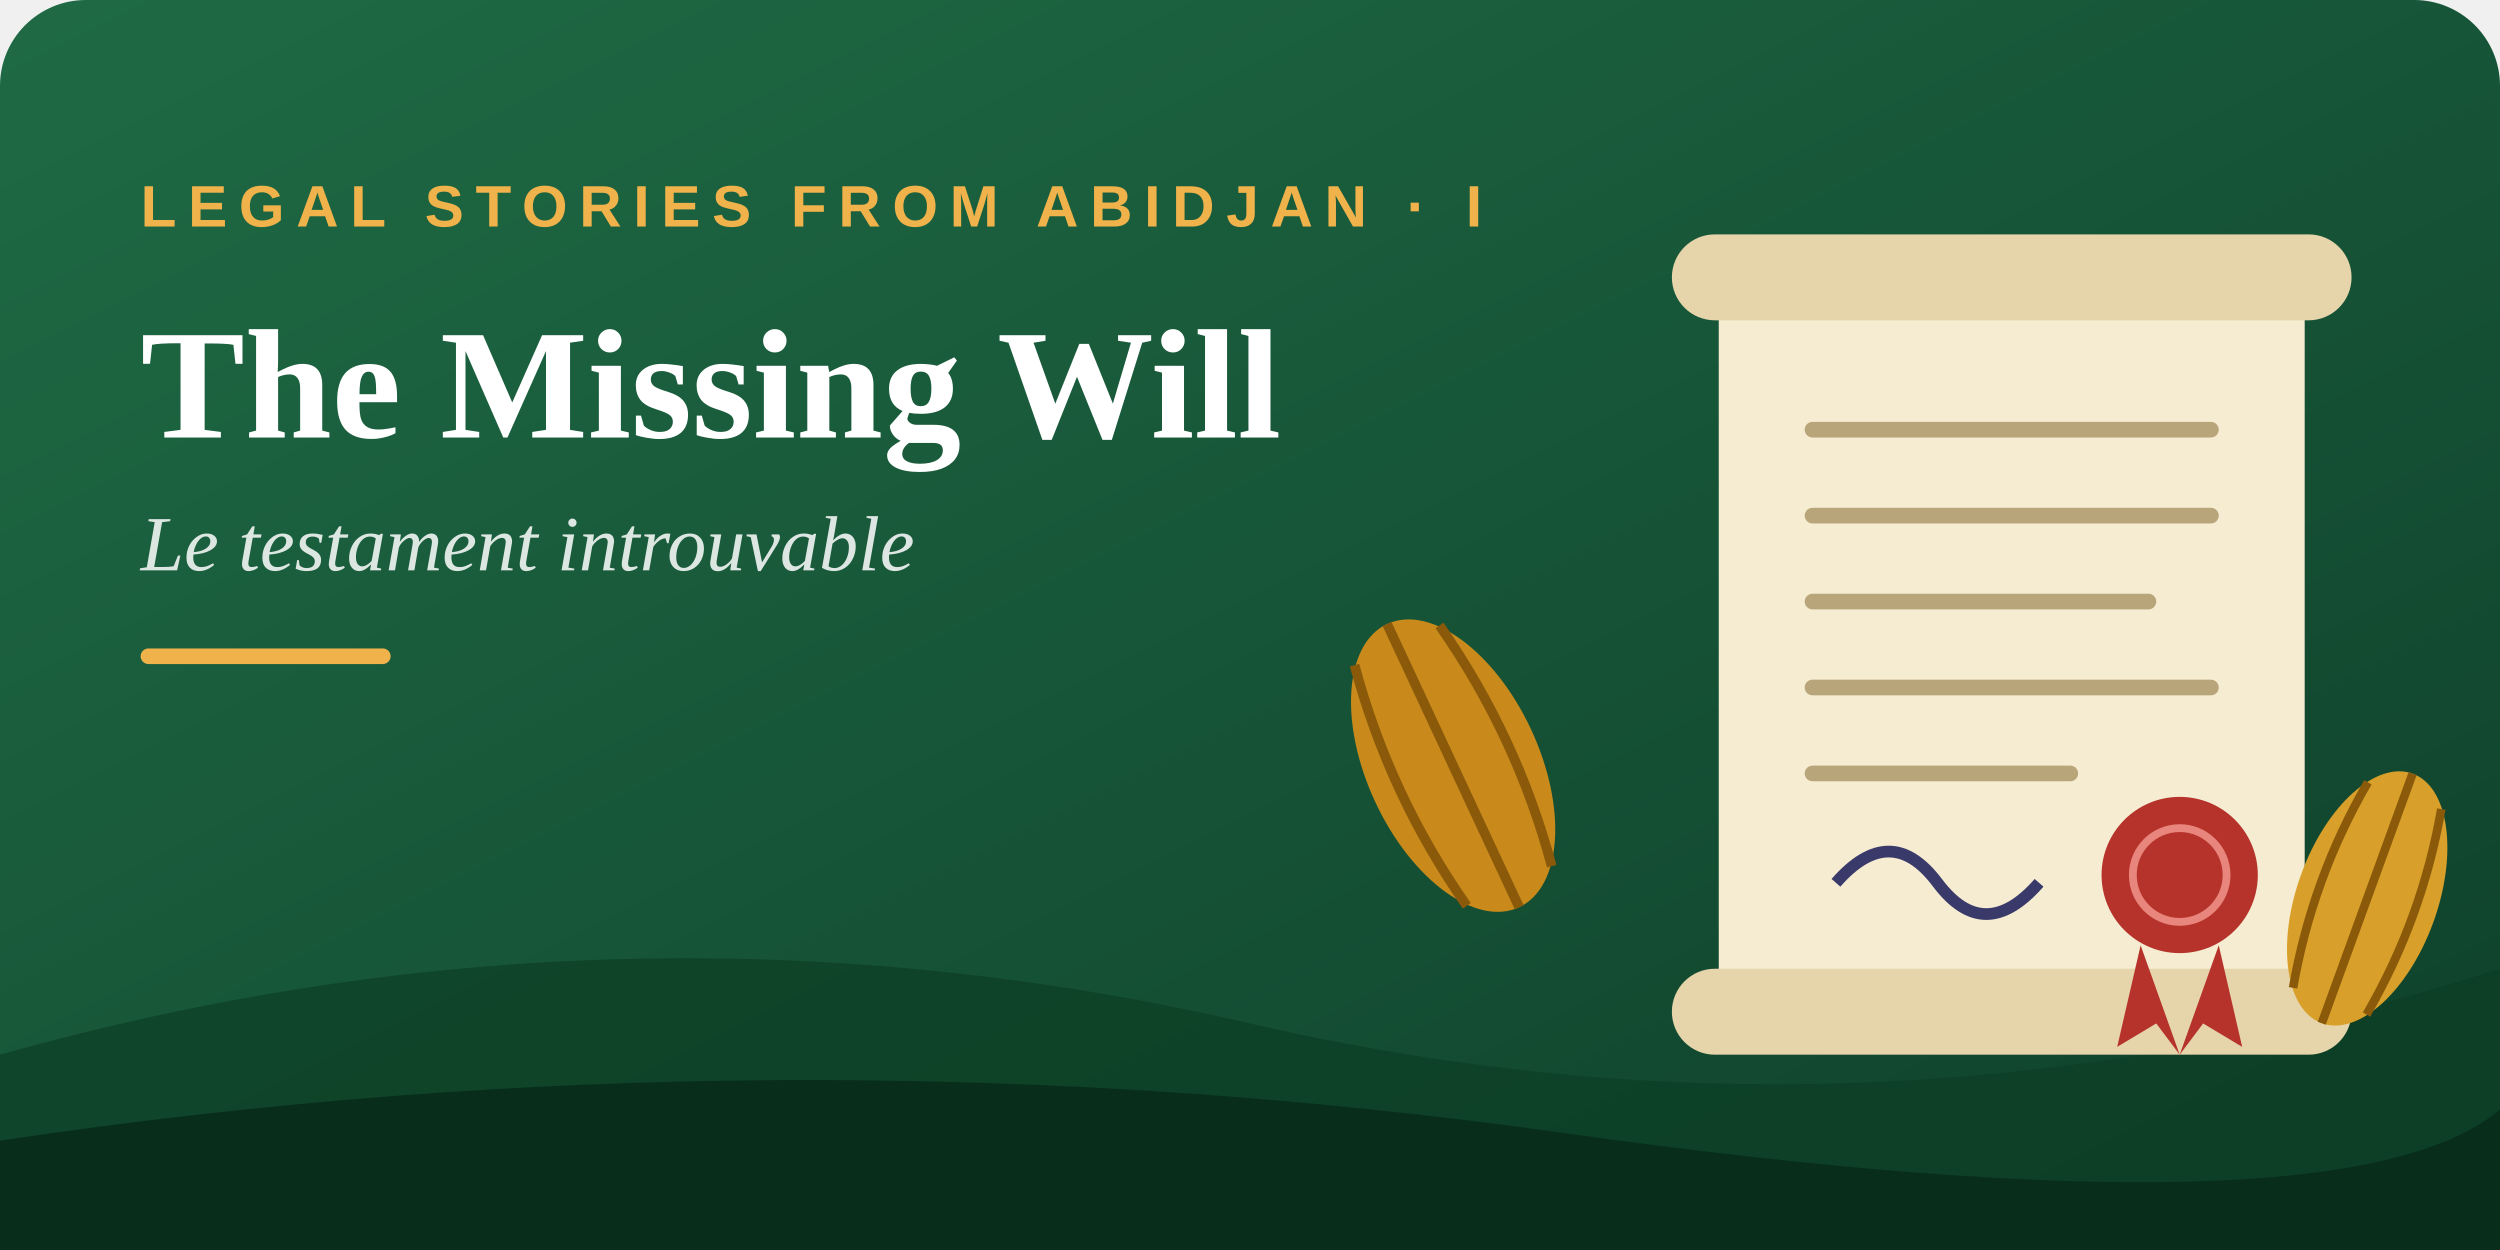
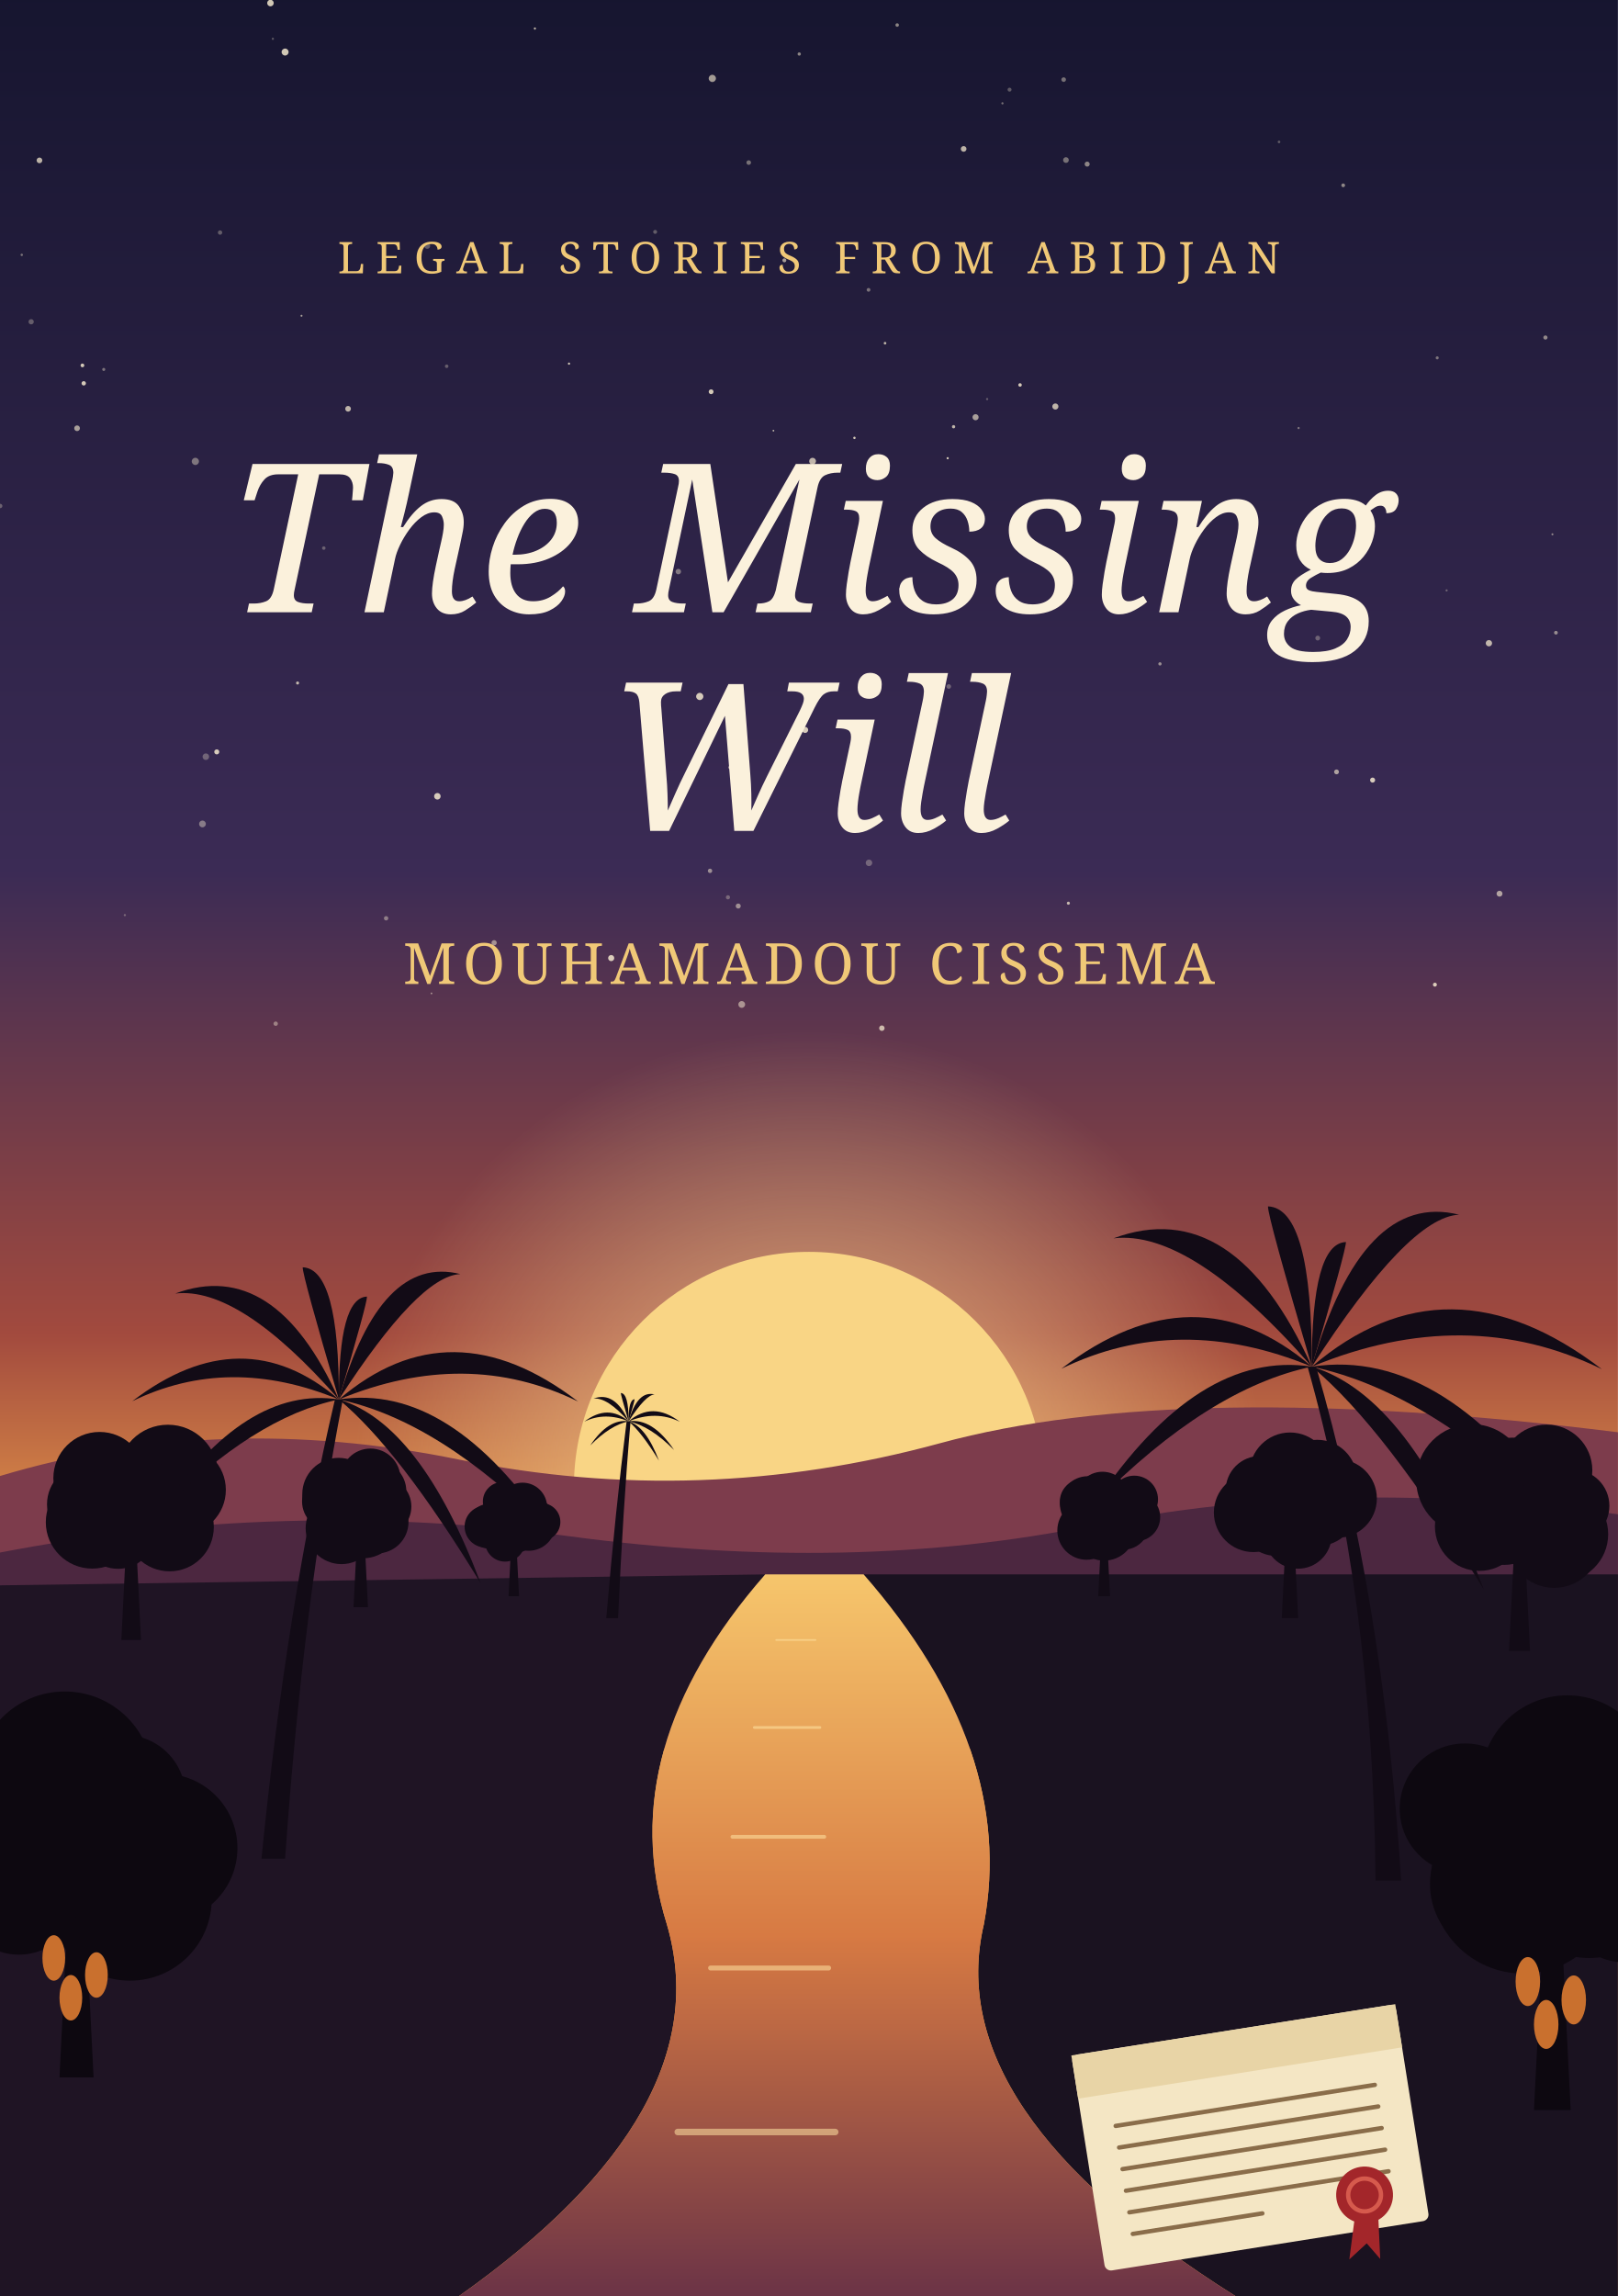
- <svg xmlns="http://www.w3.org/2000/svg" viewBox="0 0 640 320" role="img">
+ <svg xmlns="http://www.w3.org/2000/svg" viewBox="0 0 1480 2100" role="img" aria-label="The Missing Will — couverture">
  <defs>
-     <linearGradient id="g" x1="0" y1="0" x2="1" y2="1">
-       <stop offset="0" stop-color="#1f6b45" />
-       <stop offset="1" stop-color="#0e3f2a" />
+     <linearGradient id="sky" x1="0" y1="0" x2="0" y2="1">
+       <stop offset="0" stop-color="#16152f" />
+       <stop offset=".38" stop-color="#3b2b55" />
+       <stop offset=".58" stop-color="#a24a3e" />
+       <stop offset=".69" stop-color="#eea24b" />
    </linearGradient>
+     <linearGradient id="riv" x1="0" y1="0" x2="0" y2="1">
+       <stop offset="0" stop-color="#f6c66c" />
+       <stop offset=".5" stop-color="#d77a43" />
+       <stop offset="1" stop-color="#6b3346" />
+     </linearGradient>
+     <radialGradient id="glow">
+       <stop offset="0" stop-color="#ffe2a0" stop-opacity=".75" />
+       <stop offset="1" stop-color="#ffe2a0" stop-opacity="0" />
+     </radialGradient>
  </defs>
-   <rect width="640" height="320" rx="22" fill="url(#g)" />
-   <path d="M0 270 Q160 225 320 262 T640 248 V320 H0Z" fill="#0b3d24" opacity=".7" />
-   <path d="M0 292 Q200 262 400 290 T640 284 V320 H0Z" fill="#082e1b" />
-   <g transform="translate(440 70)">
-     <rect x="0" y="0" width="150" height="190" rx="10" fill="#f6ecd2" />
-     <rect x="-12" y="-10" width="174" height="22" rx="11" fill="#e6d5ab" />
-     <rect x="-12" y="178" width="174" height="22" rx="11" fill="#e6d5ab" />
-     <g stroke="#b9a57a" stroke-width="4" stroke-linecap="round">
-       <path d="M24 40H126M24 62H126M24 84H110M24 106H126M24 128H90" />
-     </g>
-     <path d="M30 156 q14 -16 26 0 t26 0" stroke="#3a3a6a" stroke-width="3" fill="none" />
-     <circle cx="118" cy="154" r="20" fill="#b5332b" />
-     <circle cx="118" cy="154" r="12" fill="none" stroke="#e8857c" stroke-width="2" />
-     <path d="M108 172 l-6 26 l10 -6 l6 8 z M128 172 l6 26 l-10 -6 l-6 8z" fill="#b5332b" />
+   <rect width="1480" height="2100" fill="url(#sky)" />
+   <circle cx="725.8" cy="532.8" r="1.1" fill="#fff4d6" opacity="0.4" />
+   <circle cx="656" cy="481.1" r="1" fill="#fff4d6" opacity="0.8" />
+   <circle cx="872.3" cy="390.3" r="1.5" fill="#fff4d6" opacity="0.7" />
+   <circle cx="973" cy="72.8" r="2.1" fill="#fff4d6" opacity="0.4" />
+   <circle cx="994.5" cy="150.1" r="2.3" fill="#fff4d6" opacity="0.5" />
+   <circle cx="260.8" cy="47.6" r="3.2" fill="#fff4d6" opacity="0.8" />
+   <circle cx="178.7" cy="422" r="3.3" fill="#fff4d6" opacity="0.4" />
+   <circle cx="620.5" cy="522.8" r="2.5" fill="#fff4d6" opacity="0.4" />
+   <circle cx="252.2" cy="936.3" r="2" fill="#fff4d6" opacity="0.4" />
+   <circle cx="809.6" cy="313.9" r="1.2" fill="#fff4d6" opacity="0.7" />
+   <circle cx="520.5" cy="332.6" r="1" fill="#fff4d6" opacity="0.8" />
+   <circle cx="353.2" cy="839.9" r="2" fill="#fff4d6" opacity="0.4" />
+   <circle cx="892.4" cy="381.6" r="2.8" fill="#fff4d6" opacity="0.6" />
+   <circle cx="201.3" cy="212.7" r="2" fill="#fff4d6" opacity="0.3" />
+   <circle cx="70.5" cy="391.7" r="2.6" fill="#fff4d6" opacity="0.6" />
+   <circle cx="1413.7" cy="308.7" r="1.9" fill="#fff4d6" opacity="0.5" />
+   <circle cx="649.5" cy="796.5" r="2" fill="#fff4d6" opacity="0.5" />
+   <circle cx="390.8" cy="224.9" r="2.7" fill="#fff4d6" opacity="0.3" />
+   <circle cx="400.1" cy="728.3" r="3" fill="#fff4d6" opacity="0.8" />
+   <circle cx="1371.7" cy="817.4" r="2.7" fill="#fff4d6" opacity="0.6" />
+   <circle cx="820.7" cy="22.9" r="1.6" fill="#fff4d6" opacity="0.5" />
+   <circle cx="318.4" cy="373.9" r="2.6" fill="#fff4d6" opacity="0.7" />
+   <circle cx="394.7" cy="908.6" r="0.8" fill="#fff4d6" opacity="0.5" />
+   <circle cx="866.9" cy="419.1" r="1" fill="#fff4d6" opacity="0.8" />
+   <circle cx="675.3" cy="828.7" r="2.3" fill="#fff4d6" opacity="0.5" />
+   <circle cx="185.2" cy="753.6" r="3.1" fill="#fff4d6" opacity="0.4" />
+   <circle cx="36.1" cy="146.7" r="2.6" fill="#fff4d6" opacity="0.7" />
+   <circle cx="977.3" cy="826.1" r="1.4" fill="#fff4d6" opacity="0.7" />
+   <circle cx="249.6" cy="35.5" r="1" fill="#fff4d6" opacity="0.3" />
+   <circle cx="794.9" cy="789.2" r="3" fill="#fff4d6" opacity="0.3" />
+   <circle cx="731.1" cy="49.4" r="1.5" fill="#fff4d6" opacity="0.5" />
+   <circle cx="94.9" cy="337.9" r="1.4" fill="#fff4d6" opacity="0.4" />
+   <circle cx="1170" cy="129.8" r="1.2" fill="#fff4d6" opacity="0.3" />
+   <circle cx="923.5" cy="82" r="1.8" fill="#fff4d6" opacity="0.3" />
+   <circle cx="707.5" cy="393.9" r="0.8" fill="#fff4d6" opacity="0.7" />
+   <circle cx="668.1" cy="701.9" r="1.7" fill="#fff4d6" opacity="0.8" />
+   <circle cx="1061.1" cy="607.2" r="1.5" fill="#fff4d6" opacity="0.5" />
+   <circle cx="114.2" cy="837" r="1" fill="#fff4d6" opacity="0.3" />
+   <circle cx="275.8" cy="288.8" r="0.9" fill="#fff4d6" opacity="0.6" />
+   <circle cx="650.5" cy="358.3" r="2.2" fill="#fff4d6" opacity="0.8" />
+   <circle cx="781.6" cy="400.5" r="1.1" fill="#fff4d6" opacity="0.8" />
+   <circle cx="979.8" cy="473.9" r="3.2" fill="#fff4d6" opacity="0.7" />
+   <circle cx="678.5" cy="918.7" r="3.1" fill="#fff4d6" opacity="0.5" />
+   <circle cx="736.5" cy="667.6" r="2.8" fill="#fff4d6" opacity="0.8" />
+   <circle cx="806.7" cy="940.4" r="2.5" fill="#fff4d6" opacity="0.7" />
+   <circle cx="651.6" cy="71.7" r="3.3" fill="#fff4d6" opacity="0.6" />
+   <circle cx="965.4" cy="371.8" r="2.8" fill="#fff4d6" opacity="0.7" />
+   <circle cx="743.3" cy="421.8" r="3.1" fill="#fff4d6" opacity="0.7" />
+   <circle cx="76.6" cy="350.6" r="2" fill="#fff4d6" opacity="0.8" />
+   <circle cx="975.1" cy="146.4" r="2.6" fill="#fff4d6" opacity="0.4" />
+   <circle cx="296.2" cy="501.3" r="1.6" fill="#fff4d6" opacity="0.3" />
+   <circle cx="1420.1" cy="488.7" r="0.9" fill="#fff4d6" opacity="0.5" />
+   <circle cx="272.2" cy="624.7" r="1.4" fill="#fff4d6" opacity="0.7" />
+   <circle cx="452" cy="862.3" r="2.4" fill="#fff4d6" opacity="0.5" />
+   <circle cx="1228.7" cy="169.5" r="1.7" fill="#fff4d6" opacity="0.5" />
+   <circle cx="1323.3" cy="540" r="1" fill="#fff4d6" opacity="0.3" />
+   <circle cx="717.5" cy="238.1" r="1.8" fill="#fff4d6" opacity="0.6" />
+   <circle cx="489.3" cy="26.1" r="1" fill="#fff4d6" opacity="0.7" />
+   <circle cx="675.2" cy="525.7" r="3.1" fill="#fff4d6" opacity="0.3" />
+   <circle cx="599.3" cy="212.1" r="1.8" fill="#fff4d6" opacity="0.3" />
+   <circle cx="188.3" cy="692.1" r="3" fill="#fff4d6" opacity="0.3" />
+   <circle cx="794.5" cy="265.1" r="1.7" fill="#fff4d6" opacity="0.4" />
+   <circle cx="1084" cy="467.5" r="1.4" fill="#fff4d6" opacity="0.6" />
+   <circle cx="1312.6" cy="900.6" r="1.8" fill="#fff4d6" opacity="0.8" />
+   <circle cx="1187.9" cy="391.5" r="1" fill="#fff4d6" opacity="0.4" />
+   <circle cx="198.3" cy="687.7" r="2.3" fill="#fff4d6" opacity="0.8" />
+   <circle cx="408.6" cy="335" r="1.6" fill="#fff4d6" opacity="0.3" />
+   <circle cx="1362" cy="588.3" r="2.9" fill="#fff4d6" opacity="0.7" />
+   <circle cx="409" cy="556.1" r="1.1" fill="#fff4d6" opacity="0.7" />
+   <circle cx="1423.3" cy="578.7" r="1.7" fill="#fff4d6" opacity="0.5" />
+   <circle cx="823.5" cy="538.8" r="1.1" fill="#fff4d6" opacity="0.5" />
+   <circle cx="1222.6" cy="706" r="2.2" fill="#fff4d6" opacity="0.6" />
+   <circle cx="903" cy="365" r="1" fill="#fff4d6" opacity="0.3" />
+   <circle cx="559.1" cy="876.3" r="2.8" fill="#fff4d6" opacity="0.8" />
+   <circle cx="665.9" cy="820.7" r="1.9" fill="#fff4d6" opacity="0.3" />
+   <circle cx="1314.7" cy="327.3" r="1.4" fill="#fff4d6" opacity="0.4" />
+   <circle cx="75.4" cy="334.2" r="1.7" fill="#fff4d6" opacity="0.8" />
+   <circle cx="1205.4" cy="583.6" r="2.2" fill="#fff4d6" opacity="0.3" />
+   <circle cx="684.9" cy="148.7" r="2.1" fill="#fff4d6" opacity="0.4" />
+   <circle cx="359.2" cy="495.8" r="2.3" fill="#fff4d6" opacity="0.4" />
+   <circle cx="867.9" cy="627.9" r="2.1" fill="#fff4d6" opacity="0.3" />
+   <circle cx="0.2" cy="462.8" r="2" fill="#fff4d6" opacity="0.3" />
+   <circle cx="917" cy="94.5" r="1" fill="#fff4d6" opacity="0.4" />
+   <circle cx="640.1" cy="637" r="3.3" fill="#fff4d6" opacity="0.8" />
+   <circle cx="247.4" cy="2.8" r="3" fill="#fff4d6" opacity="0.8" />
+   <circle cx="1255.6" cy="713.5" r="2.3" fill="#fff4d6" opacity="0.8" />
+   <circle cx="28.5" cy="294.3" r="2.4" fill="#fff4d6" opacity="0.3" />
+   <circle cx="933.1" cy="352.1" r="1.6" fill="#fff4d6" opacity="0.8" />
+   <circle cx="881.5" cy="136.2" r="2.6" fill="#fff4d6" opacity="0.7" />
+   <circle cx="19.9" cy="233.1" r="1.1" fill="#fff4d6" opacity="0.4" />
+   <circle cx="740" cy="1360" r="420" fill="url(#glow)" />
+   <circle cx="740" cy="1360" r="215" fill="#f9d585" />
+   <path d="M0 1350 Q200 1290 420 1335 T860 1320 T1480 1310 L1480 1500 L0 1500 Z" fill="#7d3c4c" />
+   <path d="M0 1420 Q260 1370 520 1405 T1000 1395 T1480 1385 L1480 1600 L0 1600 Z" fill="#4c2740" />
+   <path d="M0 1450 L700 1440 Q560 1600 610 1760 Q660 1930 420 2100 L0 2100 Z" fill="#1f1424" />
+   <path d="M1480 1440 L790 1440 Q930 1600 900 1760 Q860 1930 1130 2100 L1480 2100 Z" fill="#1a1220" />
+   <path d="M700 1440 L790 1440 Q930 1600 900 1760 Q860 1930 1130 2100 L420 2100 Q660 1930 610 1760 Q560 1600 700 1440 Z" fill="url(#riv)" />
+   <path d="M710 1500 h36" stroke="#ffe3a3" stroke-width="1.5" stroke-linecap="round" opacity=".55" />
+   <path d="M690 1580 h60" stroke="#ffe3a3" stroke-width="2.5" stroke-linecap="round" opacity=".55" />
+   <path d="M670 1680 h84" stroke="#ffe3a3" stroke-width="3.5" stroke-linecap="round" opacity=".55" />
+   <path d="M650 1800 h108" stroke="#ffe3a3" stroke-width="4.5" stroke-linecap="round" opacity=".55" />
+   <path d="M620 1950 h144" stroke="#ffe3a3" stroke-width="6" stroke-linecap="round" opacity=".55" />
+   <path d="M111 1500 L115.5 1410 L124.5 1410 L129 1500 Z" fill="#120b16" />
+   <circle cx="157.4" cy="1399.6" r="35.7" fill="#120b16" />
+   <circle cx="155.1" cy="1396.7" r="40.5" fill="#120b16" />
+   <circle cx="108" cy="1400.6" r="34.3" fill="#120b16" />
+   <circle cx="84.4" cy="1392.2" r="42.5" fill="#120b16" />
+   <circle cx="79.7" cy="1375.9" r="36.7" fill="#120b16" />
+   <circle cx="91.1" cy="1352" r="42.3" fill="#120b16" />
+   <circle cx="117.4" cy="1352.9" r="30.9" fill="#120b16" />
+   <circle cx="153.6" cy="1349" r="45.9" fill="#120b16" />
+   <circle cx="165.7" cy="1362.7" r="40.9" fill="#120b16" />
+   <circle cx="120" cy="1372.5" r="43.2" fill="#120b16" />
+   <path d="M323.4 1470 L326.7 1404 L333.3 1404 L336.6 1470 Z" fill="#120b16" />
+   <circle cx="344.9" cy="1392" r="28.8" fill="#120b16" />
+   <circle cx="331.8" cy="1390.5" r="34.8" fill="#120b16" />
+   <circle cx="312.4" cy="1397.8" r="32.8" fill="#120b16" />
+   <circle cx="308.9" cy="1395.5" r="28.2" fill="#120b16" />
+   <circle cx="302.8" cy="1373.2" r="26.5" fill="#120b16" />
+   <circle cx="309.7" cy="1366.6" r="33.2" fill="#120b16" />
+   <circle cx="338.9" cy="1352.3" r="27.4" fill="#120b16" />
+   <circle cx="343.9" cy="1363.9" r="27.8" fill="#120b16" />
+   <circle cx="349.6" cy="1377.9" r="26.7" fill="#120b16" />
+   <circle cx="330" cy="1376.5" r="31.7" fill="#120b16" />
+   <path d="M465.2 1460 L467.6 1412 L472.4 1412 L474.8 1460 Z" fill="#120b16" />
+   <circle cx="483.5" cy="1393.5" r="24.9" fill="#120b16" />
+   <circle cx="472" cy="1402.3" r="17.9" fill="#120b16" />
+   <circle cx="462" cy="1410" r="18.3" fill="#120b16" />
+   <circle cx="448" cy="1395.9" r="20.6" fill="#120b16" />
+   <circle cx="444.1" cy="1396.3" r="19.1" fill="#120b16" />
+   <circle cx="459.6" cy="1373.4" r="17.9" fill="#120b16" />
+   <circle cx="467.9" cy="1379.2" r="20.9" fill="#120b16" />
+   <circle cx="478" cy="1378.6" r="22.5" fill="#120b16" />
+   <circle cx="495.4" cy="1392" r="17.2" fill="#120b16" />
+   <circle cx="470" cy="1392" r="23" fill="#120b16" />
+   <path d="M1004.6 1460 L1007.3 1406 L1012.7 1406 L1015.4 1460 Z" fill="#120b16" />
+   <circle cx="1027.7" cy="1393.8" r="23.6" fill="#120b16" />
+   <circle cx="1010.4" cy="1394.8" r="22" fill="#120b16" />
+   <circle cx="1010" cy="1398.7" r="28.7" fill="#120b16" />
+   <circle cx="994" cy="1399.8" r="26.8" fill="#120b16" />
+   <circle cx="990.1" cy="1373.4" r="20.6" fill="#120b16" />
+   <circle cx="995.1" cy="1375.7" r="25.5" fill="#120b16" />
+   <circle cx="1008.5" cy="1370.5" r="24.4" fill="#120b16" />
+   <circle cx="1037.6" cy="1371.4" r="21.7" fill="#120b16" />
+   <circle cx="1039.2" cy="1387.6" r="22.1" fill="#120b16" />
+   <circle cx="1010" cy="1383.5" r="25.9" fill="#120b16" />
+   <path d="M1172.5 1480 L1176.25 1405 L1183.75 1405 L1187.5 1480 Z" fill="#120b16" />
+   <circle cx="1206.2" cy="1378.8" r="35" fill="#120b16" />
+   <circle cx="1187.3" cy="1403.9" r="30.9" fill="#120b16" />
+   <circle cx="1167.6" cy="1388.9" r="34.2" fill="#120b16" />
+   <circle cx="1146.6" cy="1383.4" r="36.2" fill="#120b16" />
+   <circle cx="1147.5" cy="1381.9" r="28.2" fill="#120b16" />
+   <circle cx="1152.6" cy="1363.1" r="31.4" fill="#120b16" />
+   <circle cx="1180.1" cy="1347.3" r="37.1" fill="#120b16" />
+   <circle cx="1204.9" cy="1353.4" r="36.5" fill="#120b16" />
+   <circle cx="1223.6" cy="1370.6" r="35.9" fill="#120b16" />
+   <circle cx="1180" cy="1373.75" r="36" fill="#120b16" />
+   <path d="M1380.4 1510 L1385.2 1414 L1394.8 1414 L1399.6 1510 Z" fill="#120b16" />
+   <circle cx="1427.7" cy="1403.2" r="43.4" fill="#120b16" />
+   <circle cx="1421.7" cy="1409.2" r="43.1" fill="#120b16" />
+   <circle cx="1376.1" cy="1391.8" r="39.5" fill="#120b16" />
+   <circle cx="1353.3" cy="1396.1" r="40.7" fill="#120b16" />
+   <circle cx="1363.5" cy="1366.7" r="35.4" fill="#120b16" />
+   <circle cx="1346.4" cy="1353.5" r="50.9" fill="#120b16" />
+   <circle cx="1383.6" cy="1352.5" r="37.6" fill="#120b16" />
+   <circle cx="1414.8" cy="1344.8" r="41.8" fill="#120b16" />
+   <circle cx="1439.1" cy="1377.3" r="33.1" fill="#120b16" />
+   <circle cx="1390" cy="1374" r="46.1" fill="#120b16" />
+   <path d="M239.2 1700 Q262 1469 306.4 1280 L313.6 1280 Q277 1469 260.8 1700 Z" fill="#120b16" />
+   <path d="M310 1280 Q221.7 1204.5 121 1281.6 Q209.3 1238.5 310 1280 Z" fill="#120b16" />
+   <path d="M310 1280 Q251.2 1149.4 160.3 1183.1 Q219.1 1176.3 310 1280 Z" fill="#120b16" />
+   <path d="M310 1280 Q310.3 1160.4 276.9 1159.1 Q276.6 1166.3 310 1280 Z" fill="#120b16" />
+   <path d="M310 1280 Q382.9 1167.1 421.1 1165.3 Q348.2 1147.1 310 1280 Z" fill="#120b16" />
+   <path d="M310 1280 Q426.6 1231.9 528.8 1281.9 Q412.2 1192.5 310 1280 Z" fill="#120b16" />
+   <path d="M310 1280 Q402.4 1299.4 504.2 1402.4 Q411.8 1264.4 310 1280 Z" fill="#120b16" />
+   <path d="M310 1280 Q336 1191.6 335.7 1185.9 Q309.7 1186.9 310 1280 Z" fill="#120b16" />
+   <path d="M310 1280 Q365.1 1325.8 439.7 1448.1 Q384.7 1302.4 310 1280 Z" fill="#120b16" />
+   <path d="M310 1280 Q224.3 1266.9 146.4 1383.1 Q232.2 1296.3 310 1280 Z" fill="#120b16" />
+   <path d="M1258.3 1720 Q1256 1461.5 1196.1 1250 L1203.9 1250 Q1265.5 1461.5 1281.7 1720 Z" fill="#120b16" />
+   <path d="M1200 1250 Q1093 1158.4 970.9 1251.9 Q1078 1199.7 1200 1250 Z" fill="#120b16" />
+   <path d="M1200 1250 Q1128.7 1091.7 1018.6 1132.6 Q1089.8 1124.3 1200 1250 Z" fill="#120b16" />
+   <path d="M1200 1250 Q1200.4 1105 1159.9 1103.4 Q1159.5 1112.2 1200 1250 Z" fill="#120b16" />
+   <path d="M1200 1250 Q1288.4 1113.1 1334.7 1111 Q1246.4 1088.9 1200 1250 Z" fill="#120b16" />
+   <path d="M1200 1250 Q1341.3 1191.7 1465.3 1252.3 Q1323.9 1144 1200 1250 Z" fill="#120b16" />
+   <path d="M1200 1250 Q1312.1 1273.5 1435.5 1398.4 Q1323.4 1231.1 1200 1250 Z" fill="#120b16" />
+   <path d="M1200 1250 Q1231.5 1142.8 1231.2 1136 Q1199.7 1137.2 1200 1250 Z" fill="#120b16" />
+   <path d="M1200 1250 Q1266.8 1305.5 1357.3 1453.8 Q1290.5 1277.2 1200 1250 Z" fill="#120b16" />
+   <path d="M1200 1250 Q1096.1 1234.1 1001.7 1375 Q1105.6 1269.8 1200 1250 Z" fill="#120b16" />
+   <path d="M554.6 1480 Q563 1381 573.2 1300 L576.8 1300 Q569.8 1381 565.4 1480 Z" fill="#120b16" />
+   <path d="M575 1300 Q556.1 1283.8 534.5 1300.3 Q553.4 1291.1 575 1300 Z" fill="#120b16" />
+   <path d="M575 1300 Q562.4 1272 542.9 1279.2 Q555.5 1277.8 575 1300 Z" fill="#120b16" />
+   <path d="M575 1300 Q575.1 1274.4 567.9 1274.1 Q567.8 1275.6 575 1300 Z" fill="#120b16" />
+   <path d="M575 1300 Q590.6 1275.8 598.8 1275.4 Q583.2 1271.5 575 1300 Z" fill="#120b16" />
+   <path d="M575 1300 Q600 1289.7 621.9 1300.4 Q596.9 1281.3 575 1300 Z" fill="#120b16" />
+   <path d="M575 1300 Q594.8 1304.2 616.6 1326.2 Q596.8 1296.7 575 1300 Z" fill="#120b16" />
+   <path d="M575 1300 Q580.6 1281.1 580.5 1279.8 Q574.9 1280.1 575 1300 Z" fill="#120b16" />
+   <path d="M575 1300 Q586.8 1309.8 602.8 1336 Q591 1304.8 575 1300 Z" fill="#120b16" />
+   <path d="M575 1300 Q556.6 1297.2 539.9 1322.1 Q558.3 1303.5 575 1300 Z" fill="#120b16" />
+   <path d="M54.4 1900 L62.2 1744 L77.8 1744 L85.6 1900 Z" fill="#0d0810" />
+   <circle cx="120.2" cy="1712.2" r="75.5" fill="#0d0810" />
+   <circle cx="118.9" cy="1736.8" r="74.8" fill="#0d0810" />
+   <circle cx="43.7" cy="1715.8" r="63.6" fill="#0d0810" />
+   <circle cx="17.3" cy="1732.8" r="55" fill="#0d0810" />
+   <circle cx="18" cy="1689.5" r="61.9" fill="#0d0810" />
+   <circle cx="-1.9" cy="1659" r="66.1" fill="#0d0810" />
+   <circle cx="59.2" cy="1627.8" r="80.7" fill="#0d0810" />
+   <circle cx="113.5" cy="1643" r="56.2" fill="#0d0810" />
+   <circle cx="149.2" cy="1690.3" r="68" fill="#0d0810" />
+   <circle cx="70" cy="1679" r="74.9" fill="#0d0810" />
+   <ellipse cx="49.2" cy="1790.8" rx="10.4" ry="20.8" fill="#c9702e" />
+   <ellipse cx="88.2" cy="1806.4" rx="10.4" ry="20.8" fill="#c9702e" />
+   <ellipse cx="64.8" cy="1827.2" rx="10.4" ry="20.8" fill="#c9702e" />
+   <path d="M1403.2 1930 L1411.6 1762 L1428.4 1762 L1436.8 1930 Z" fill="#0d0810" />
+   <circle cx="1453.8" cy="1715.3" r="75.6" fill="#0d0810" />
+   <circle cx="1486.5" cy="1737.2" r="57.7" fill="#0d0810" />
+   <circle cx="1393.4" cy="1720.5" r="84.6" fill="#0d0810" />
+   <circle cx="1377.5" cy="1723.3" r="69.4" fill="#0d0810" />
+   <circle cx="1340.1" cy="1654.3" r="59.7" fill="#0d0810" />
+   <circle cx="1374" cy="1668.4" r="69.5" fill="#0d0810" />
+   <circle cx="1433.7" cy="1629.9" r="79.3" fill="#0d0810" />
+   <circle cx="1484.8" cy="1639.7" r="69.4" fill="#0d0810" />
+   <circle cx="1465" cy="1678.4" r="87.4" fill="#0d0810" />
+   <circle cx="1420" cy="1692" r="80.6" fill="#0d0810" />
+   <ellipse cx="1397.6" cy="1812.4" rx="11.2" ry="22.4" fill="#c9702e" />
+   <ellipse cx="1439.6" cy="1829.2" rx="11.2" ry="22.4" fill="#c9702e" />
+   <ellipse cx="1414.4" cy="1851.6" rx="11.2" ry="22.4" fill="#c9702e" />
+   <g transform="translate(980 1880) rotate(-9)">
+     <rect x="0" y="0" width="300" height="200" rx="6" fill="#f4e6c4" />
+     <path d="M0 0 L300 0 L300 40 L0 40 Z" fill="#e8d4a6" />
+     <path d="M30 70 h240" stroke="#8a6d4a" stroke-width="4" stroke-linecap="round" />
+     <path d="M30 90 h240" stroke="#8a6d4a" stroke-width="4" stroke-linecap="round" />
+     <path d="M30 110 h240" stroke="#8a6d4a" stroke-width="4" stroke-linecap="round" />
+     <path d="M30 130 h240" stroke="#8a6d4a" stroke-width="4" stroke-linecap="round" />
+     <path d="M30 150 h240" stroke="#8a6d4a" stroke-width="4" stroke-linecap="round" />
+     <path d="M30 170 h120" stroke="#8a6d4a" stroke-width="4" stroke-linecap="round" />
+     <circle cx="245" cy="168" r="26" fill="#a3262a" />
+     <circle cx="245" cy="168" r="15" fill="none" stroke="#d65a4d" stroke-width="4" />
+     <path d="M232 190 l-10 34 l18 -12 l10 16 l4 -36" fill="#a3262a" />
  </g>
-   <g transform="translate(372 196) rotate(-25)">
-     <ellipse rx="22" ry="40" fill="#c98a1b" />
-     <path d="M0 -40 V40 M-12 -34 Q-18 0 -12 34 M12 -34 Q18 0 12 34" stroke="#8a5a0a" stroke-width="2.5" fill="none" />
-   </g>
-   <g transform="translate(606 230) rotate(20)">
-     <ellipse rx="18" ry="34" fill="#d8a02a" />
-     <path d="M0 -34 V34 M-10 -28 Q-15 0 -10 28 M10 -28 Q15 0 10 28" stroke="#8a5a0a" stroke-width="2.2" fill="none" />
-   </g>
-   <text x="36" y="58" font-family="'Atkinson Hyperlegible', Arial, sans-serif" font-size="15" font-weight="700" letter-spacing="3" fill="#f0b24a">LEGAL STORIES FROM ABIDJAN · I</text>
-   <text x="36" y="112" font-family="Georgia, 'Times New Roman', serif" font-size="40" font-weight="700" fill="#ffffff">The Missing Will</text>
-   <text x="36" y="146" font-family="Georgia, 'Times New Roman', serif" font-size="20" font-style="italic" fill="#ffffff" opacity=".85">Le testament introuvable</text>
-   <rect x="36" y="166" width="64" height="4" rx="2" fill="#f0b24a" />
+   <text x="740" y="250" text-anchor="middle" font-family="Literata, Georgia, serif" font-size="40" letter-spacing="10" fill="#f0c877">LEGAL STORIES FROM ABIDJAN</text>
+   <text x="740" y="560" text-anchor="middle" font-family="Literata, Georgia, serif" font-style="italic" font-size="190" fill="#fbf1dc">The Missing</text>
+   <text x="740" y="760" text-anchor="middle" font-family="Literata, Georgia, serif" font-style="italic" font-size="190" fill="#fbf1dc">Will</text>
+   <text x="740" y="900" text-anchor="middle" font-family="Literata, Georgia, serif" font-size="52" letter-spacing="6" fill="#f0c877">MOUHAMADOU CISSEMA</text>
</svg>
